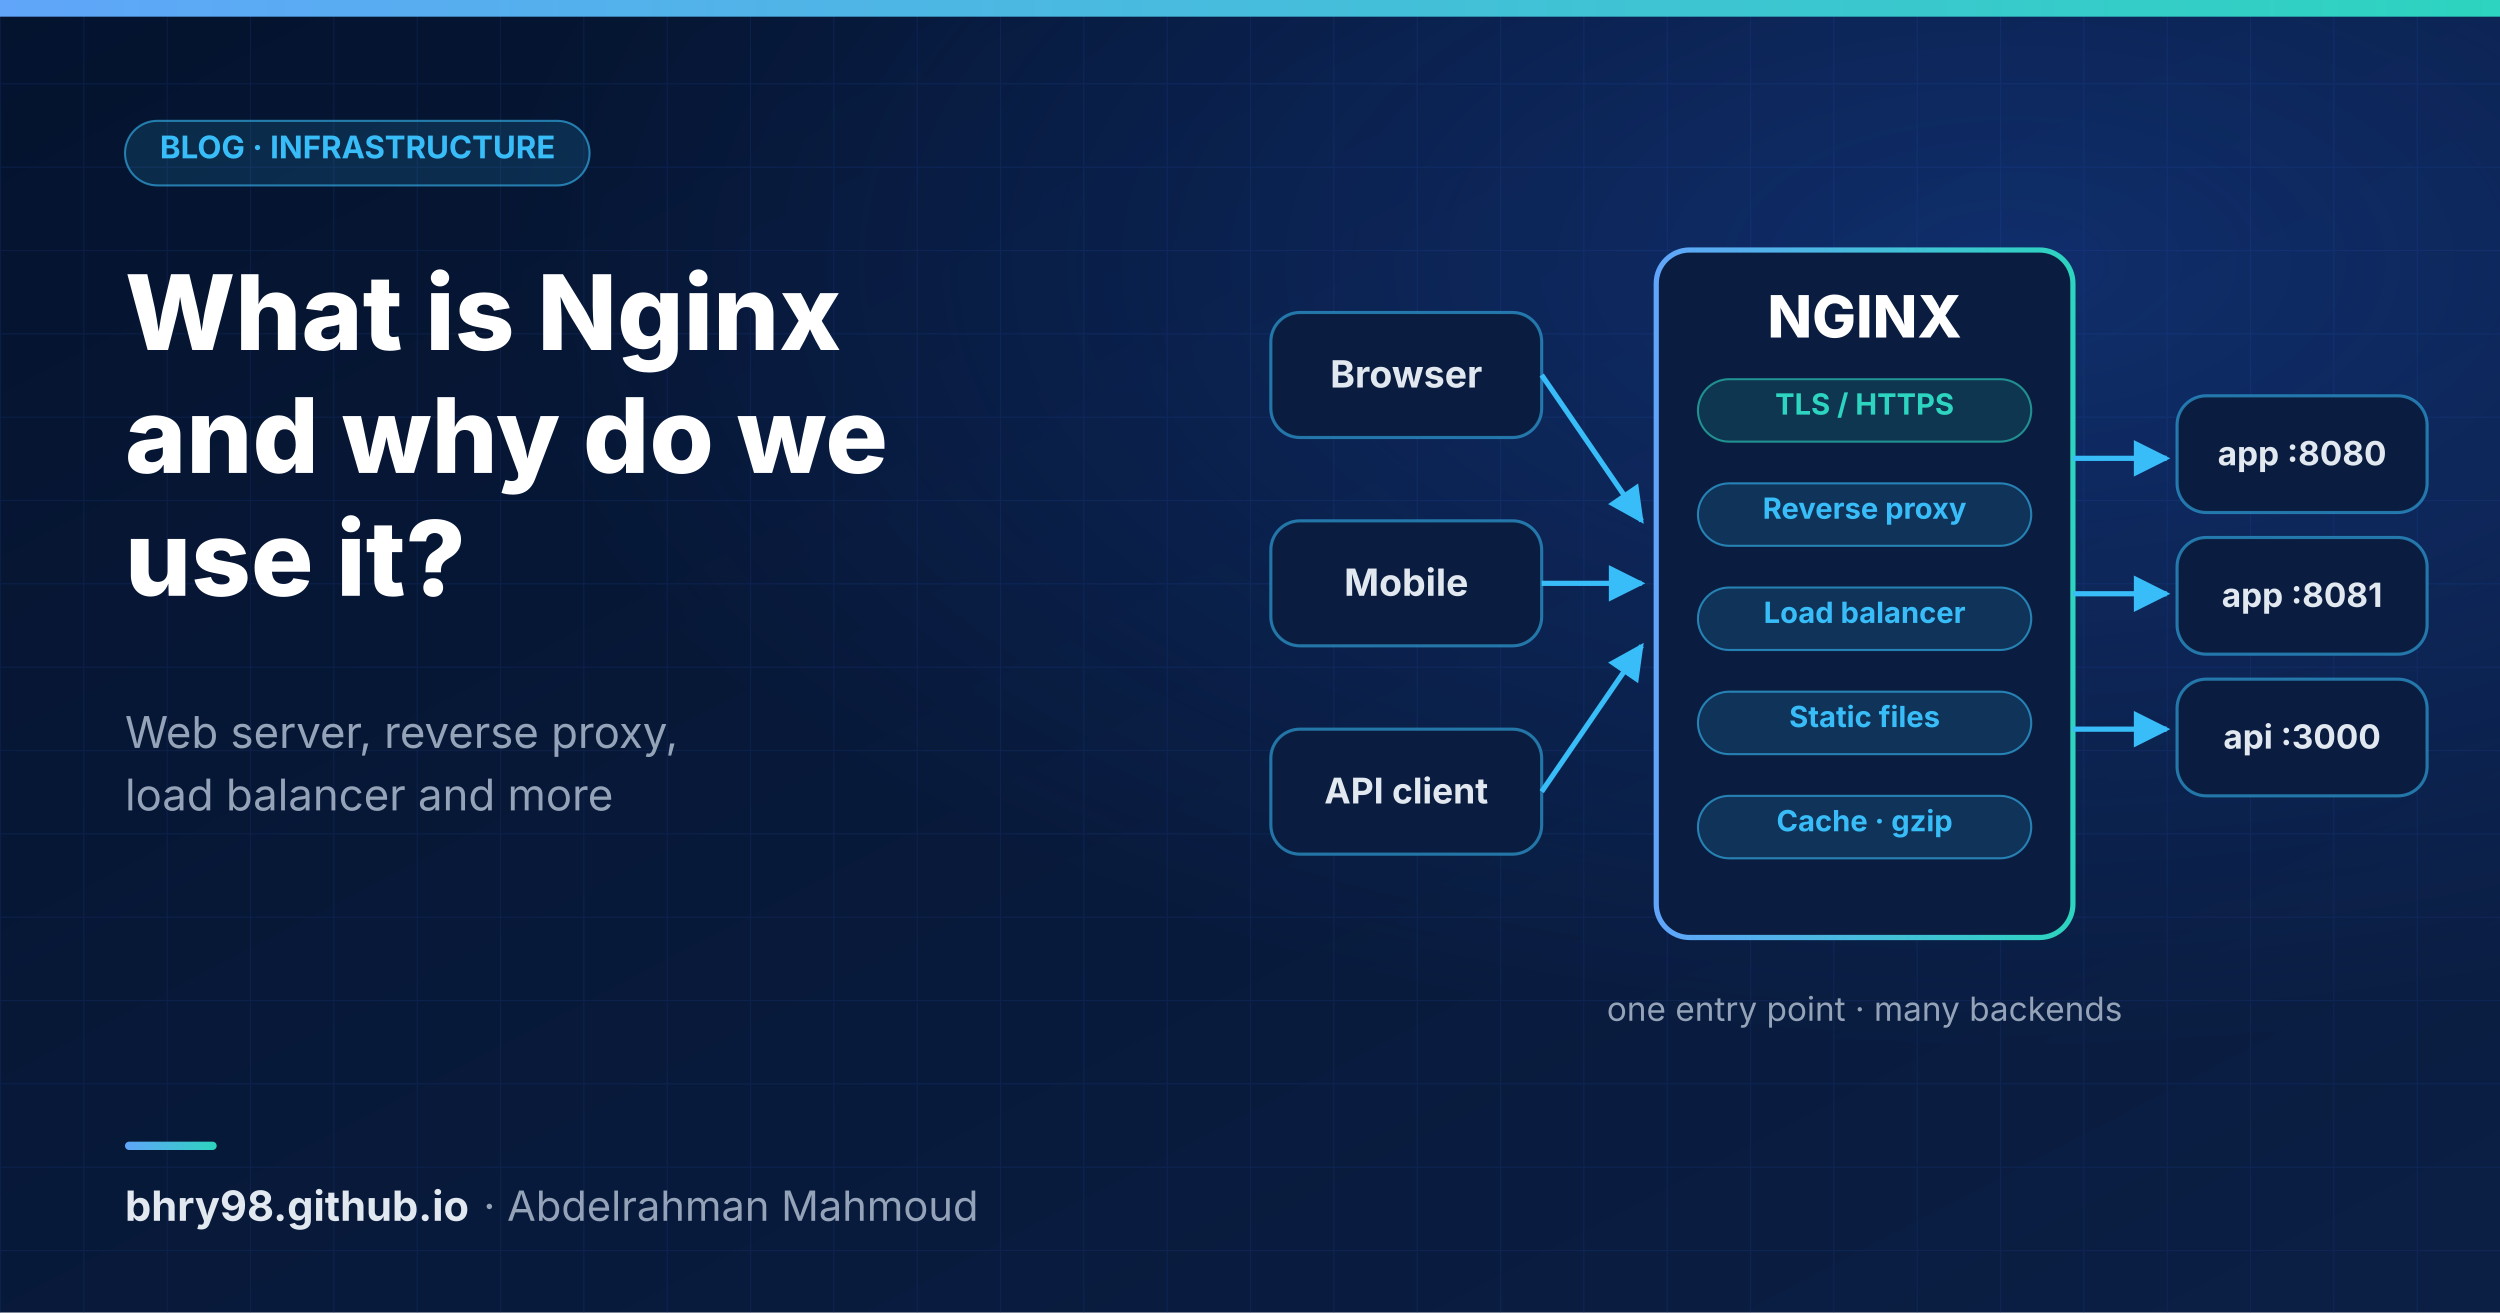
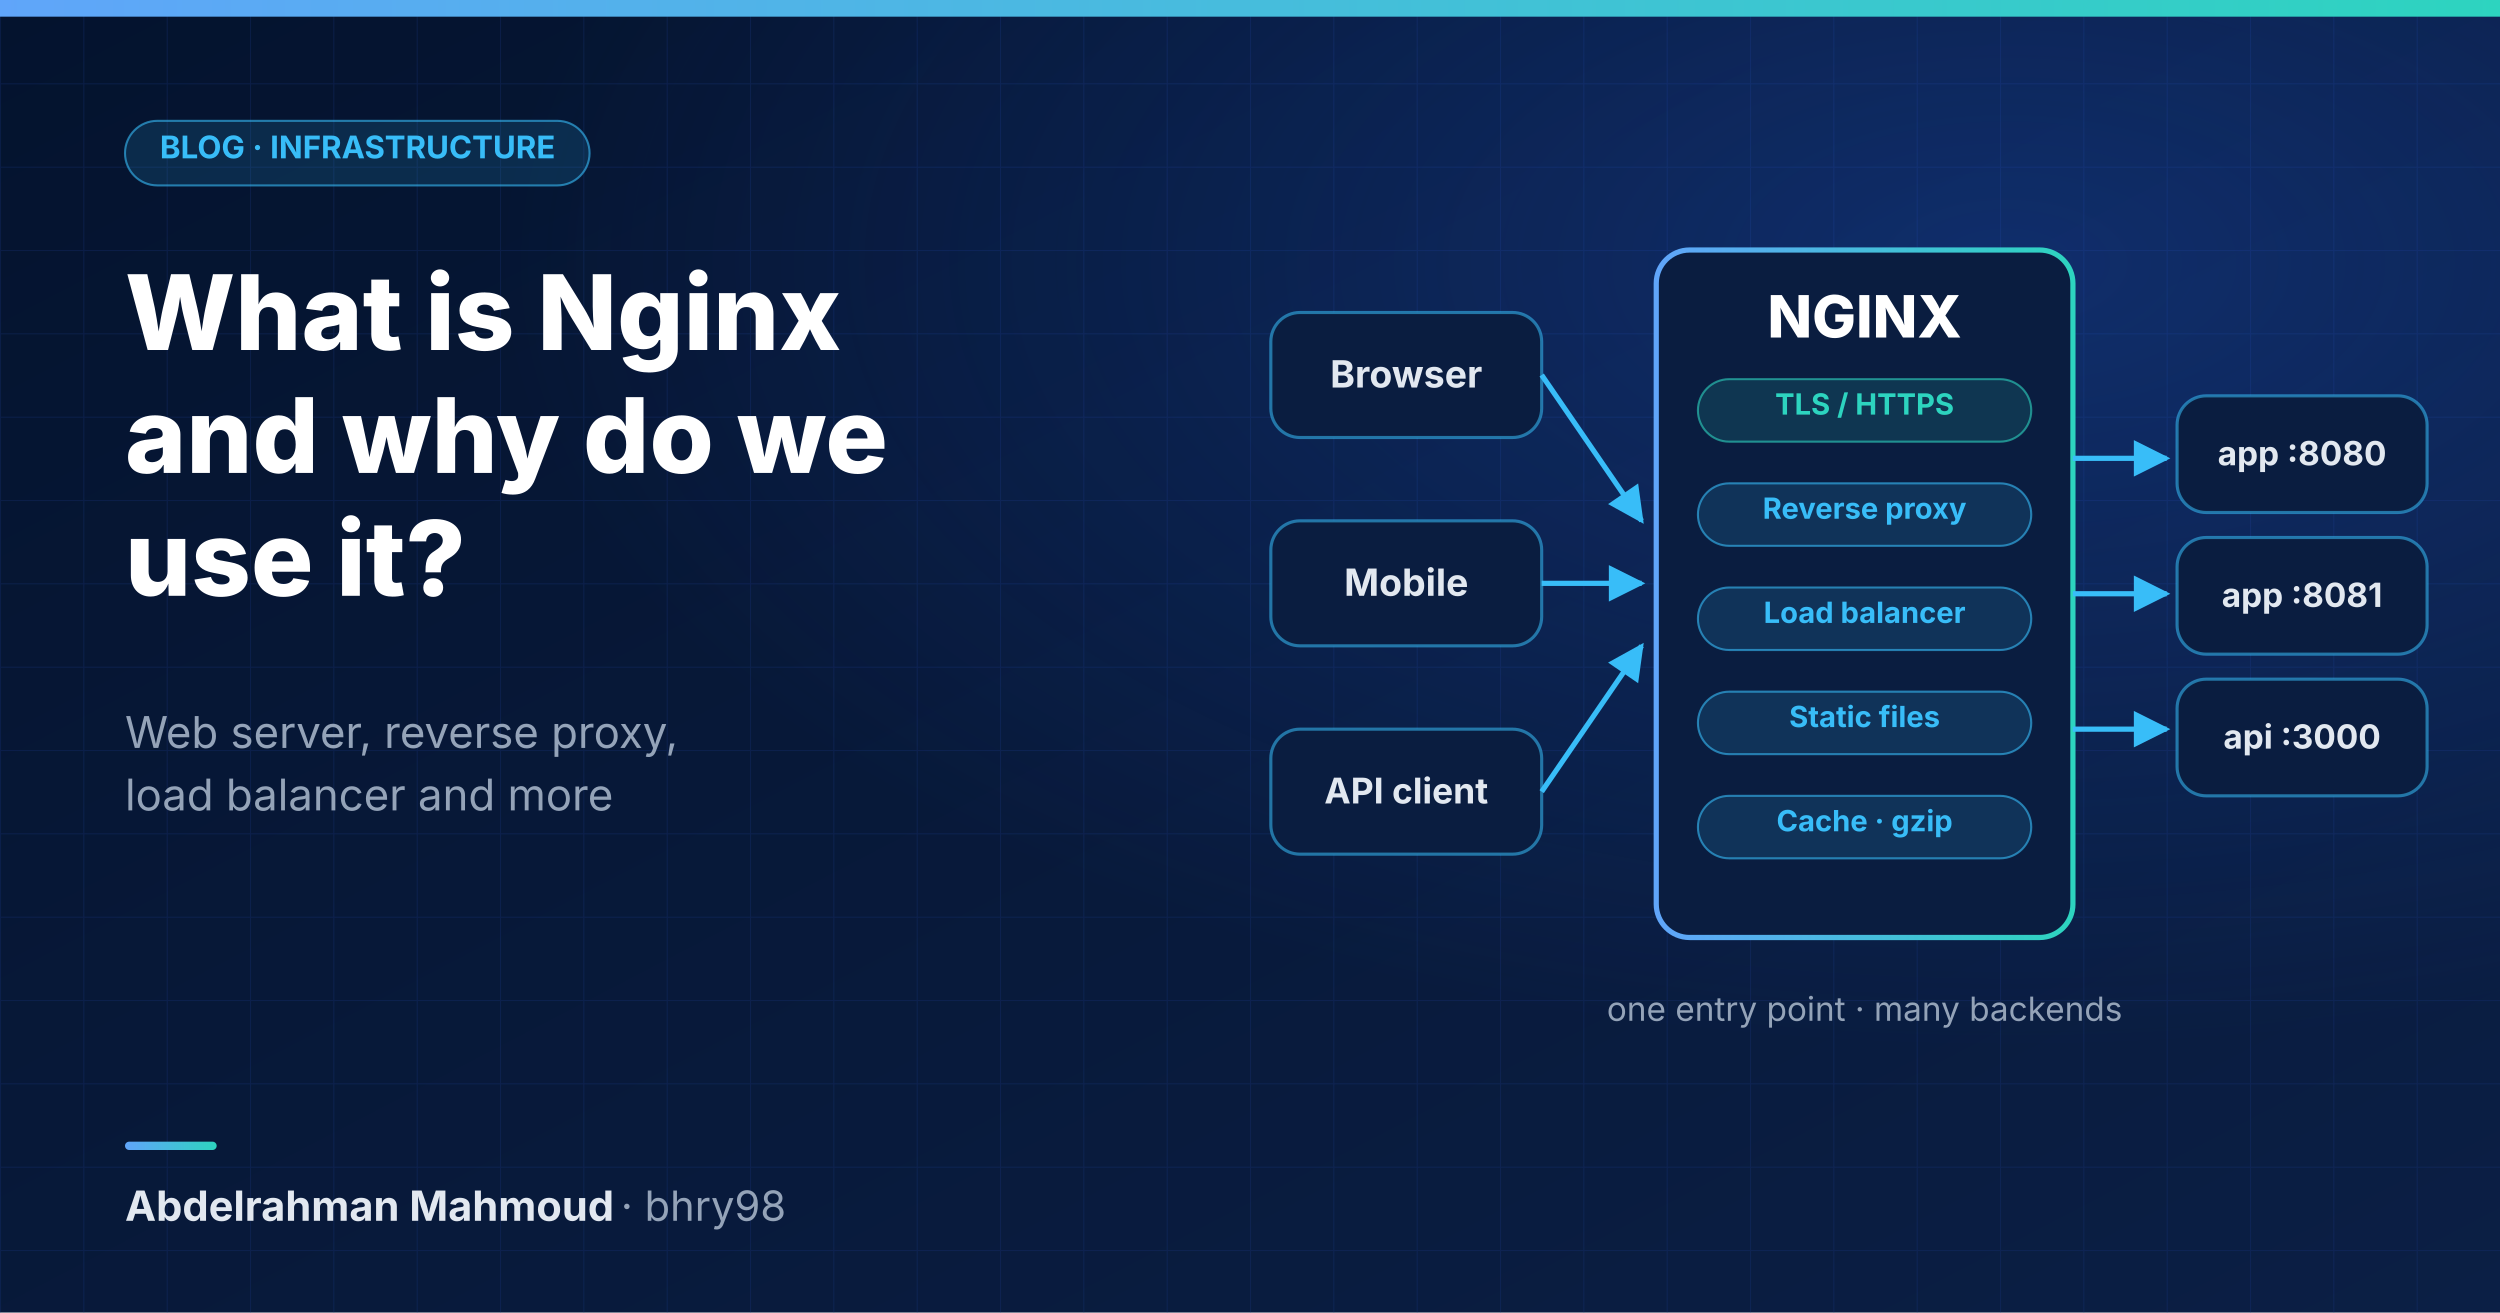
<svg xmlns="http://www.w3.org/2000/svg" width="1200" height="630" viewBox="0 0 1200 630" role="img" aria-labelledby="t d">
  <defs>
    <linearGradient id="bg" x1="0" y1="0" x2="1" y2="1">
      <stop offset="0" stop-color="#04132e" />
      <stop offset="1" stop-color="#0b1f45" />
    </linearGradient>
    <linearGradient id="brand" x1="0" y1="0" x2="1" y2="0">
      <stop offset="0" stop-color="#60a5fa" />
      <stop offset="1" stop-color="#2dd4bf" />
    </linearGradient>
    <radialGradient id="glow" cx="0.8" cy="0.2" r="0.6">
      <stop offset="0" stop-color="#2563eb" stop-opacity=".28" />
      <stop offset="1" stop-color="#2563eb" stop-opacity="0" />
    </radialGradient>
    <pattern id="grid" width="40" height="40" patternUnits="userSpaceOnUse">
      <path d="M40 0H0V40" fill="none" stroke="#1e3a8a" stroke-opacity=".25" />
    </pattern>
    <marker id="a" viewBox="0 0 10 10" refX="9" refY="5" markerWidth="7" markerHeight="7" orient="auto">
      <path d="M0 0L10 5L0 10z" fill="#38bdf8" />
    </marker>
  </defs>
  <rect width="1200" height="630" fill="url(#bg)" />
  <rect width="1200" height="630" fill="url(#grid)" />
  <rect width="1200" height="630" fill="url(#glow)" />
  <rect width="1200" height="8" fill="url(#brand)" />
  <rect x="60" y="58" width="223" height="31" rx="15.5" fill="#38bdf8" fill-opacity=".14" stroke="#38bdf8" stroke-opacity=".6" />
  <text x="171.65" y="76" font-size="15" fill="#38bdf8" font-weight="700" text-anchor="middle" font-family="Inter, 'Segoe UI', 'DejaVu Sans', Roboto, Helvetica, Arial, sans-serif">BLOG · INFRASTRUCTURE</text>
  <text x="60" y="168" font-size="50" fill="#ffffff" font-weight="800" text-anchor="start" font-family="Inter, 'Segoe UI', 'DejaVu Sans', Roboto, Helvetica, Arial, sans-serif">What is Nginx</text>
  <text x="60" y="227.0" font-size="50" fill="#ffffff" font-weight="800" text-anchor="start" font-family="Inter, 'Segoe UI', 'DejaVu Sans', Roboto, Helvetica, Arial, sans-serif">and why do we</text>
  <text x="60" y="286.0" font-size="50" fill="#ffffff" font-weight="800" text-anchor="start" font-family="Inter, 'Segoe UI', 'DejaVu Sans', Roboto, Helvetica, Arial, sans-serif">use it?</text>
  <text x="60" y="359.0" font-size="21" fill="#94a3b8" font-weight="400" text-anchor="start" font-family="Inter, 'Segoe UI', 'DejaVu Sans', Roboto, Helvetica, Arial, sans-serif">Web server, reverse proxy,</text>
  <text x="60" y="389.0" font-size="21" fill="#94a3b8" font-weight="400" text-anchor="start" font-family="Inter, 'Segoe UI', 'DejaVu Sans', Roboto, Helvetica, Arial, sans-serif">load balancer and more</text>
  <rect x="60" y="548" width="44" height="4" rx="2" fill="url(#brand)" />
-   <text x="60" y="586" font-size="20" fill="#e2e8f0" font-weight="700" text-anchor="start" font-family="Inter, 'Segoe UI', 'DejaVu Sans', Roboto, Helvetica, Arial, sans-serif">bhry98.github.io</text>
-   <text x="232" y="586" font-size="20" fill="#94a3b8" font-weight="400" text-anchor="start" font-family="Inter, 'Segoe UI', 'DejaVu Sans', Roboto, Helvetica, Arial, sans-serif">· Abdelrahman Mahmoud</text>
+   <text x="60" y="586" font-size="20" fill="#e2e8f0" font-weight="700" text-anchor="start" font-family="Inter, 'Segoe UI', 'DejaVu Sans', Roboto, Helvetica, Arial, sans-serif">Abdelrahman Mahmoud</text>
+   <text x="298" y="586" font-size="20" fill="#94a3b8" font-weight="400" text-anchor="start" font-family="Inter, 'Segoe UI', 'DejaVu Sans', Roboto, Helvetica, Arial, sans-serif">· bhry98</text>
  <g>
    <rect x="610" y="150" width="130" height="60" rx="14" fill="#0a1d40" stroke="#38bdf8" stroke-opacity=".55" stroke-width="1.5" />
    <text x="675.0" y="186.0" font-size="18" fill="#e2e8f0" font-weight="700" text-anchor="middle" font-family="Inter, 'Segoe UI', 'DejaVu Sans', Roboto, Helvetica, Arial, sans-serif">Browser</text>
    <rect x="610" y="250" width="130" height="60" rx="14" fill="#0a1d40" stroke="#38bdf8" stroke-opacity=".55" stroke-width="1.5" />
    <text x="675.0" y="286.0" font-size="18" fill="#e2e8f0" font-weight="700" text-anchor="middle" font-family="Inter, 'Segoe UI', 'DejaVu Sans', Roboto, Helvetica, Arial, sans-serif">Mobile</text>
    <rect x="610" y="350" width="130" height="60" rx="14" fill="#0a1d40" stroke="#38bdf8" stroke-opacity=".55" stroke-width="1.5" />
    <text x="675.0" y="385.667" font-size="17" fill="#e2e8f0" font-weight="700" text-anchor="middle" font-family="Inter, 'Segoe UI', 'DejaVu Sans', Roboto, Helvetica, Arial, sans-serif">API client</text>
    <path d="M740 180 L788 250" stroke="#38bdf8" stroke-width="2.5" fill="none" marker-end="url(#a)" />
    <path d="M740 280 H788" stroke="#38bdf8" stroke-width="2.5" fill="none" marker-end="url(#a)" />
    <path d="M740 380 L788 310" stroke="#38bdf8" stroke-width="2.5" fill="none" marker-end="url(#a)" />
    <rect x="795" y="120" width="200" height="330" rx="16" fill="#0a1d40" stroke="url(#brand)" stroke-width="2.5" />
    <text x="895" y="162" font-size="28" fill="#ffffff" font-weight="800" text-anchor="middle" font-family="Inter, 'Segoe UI', 'DejaVu Sans', Roboto, Helvetica, Arial, sans-serif">NGINX</text>
    <rect x="815" y="182" width="160" height="30" rx="15.0" fill="#2dd4bf" fill-opacity=".14" stroke="#2dd4bf" stroke-opacity=".6" />
    <text x="895.0" y="199" font-size="14" fill="#2dd4bf" font-weight="700" text-anchor="middle" font-family="Inter, 'Segoe UI', 'DejaVu Sans', Roboto, Helvetica, Arial, sans-serif">TLS / HTTPS</text>
    <rect x="815" y="232" width="160" height="30" rx="15.0" fill="#38bdf8" fill-opacity=".14" stroke="#38bdf8" stroke-opacity=".6" />
    <text x="895.0" y="249" font-size="14" fill="#38bdf8" font-weight="700" text-anchor="middle" font-family="Inter, 'Segoe UI', 'DejaVu Sans', Roboto, Helvetica, Arial, sans-serif">Reverse proxy</text>
    <rect x="815" y="282" width="160" height="30" rx="15.0" fill="#38bdf8" fill-opacity=".14" stroke="#38bdf8" stroke-opacity=".6" />
    <text x="895.0" y="299" font-size="14" fill="#38bdf8" font-weight="700" text-anchor="middle" font-family="Inter, 'Segoe UI', 'DejaVu Sans', Roboto, Helvetica, Arial, sans-serif">Load balancer</text>
    <rect x="815" y="332" width="160" height="30" rx="15.0" fill="#38bdf8" fill-opacity=".14" stroke="#38bdf8" stroke-opacity=".6" />
    <text x="895.0" y="349" font-size="14" fill="#38bdf8" font-weight="700" text-anchor="middle" font-family="Inter, 'Segoe UI', 'DejaVu Sans', Roboto, Helvetica, Arial, sans-serif">Static files</text>
    <rect x="815" y="382" width="160" height="30" rx="15.0" fill="#38bdf8" fill-opacity=".14" stroke="#38bdf8" stroke-opacity=".6" />
    <text x="895.0" y="399" font-size="14" fill="#38bdf8" font-weight="700" text-anchor="middle" font-family="Inter, 'Segoe UI', 'DejaVu Sans', Roboto, Helvetica, Arial, sans-serif">Cache · gzip</text>
    <path d="M995 220 H1040" stroke="#38bdf8" stroke-width="2.5" fill="none" marker-end="url(#a)" />
    <path d="M995 285 H1040" stroke="#38bdf8" stroke-width="2.5" fill="none" marker-end="url(#a)" />
    <path d="M995 350 H1040" stroke="#38bdf8" stroke-width="2.5" fill="none" marker-end="url(#a)" />
    <rect x="1045" y="190" width="120" height="56" rx="14" fill="#0a1d40" stroke="#38bdf8" stroke-opacity=".55" stroke-width="1.5" />
    <text x="1105.0" y="223.333" font-size="16" fill="#e2e8f0" font-weight="700" text-anchor="middle" font-family="Inter, 'Segoe UI', 'DejaVu Sans', Roboto, Helvetica, Arial, sans-serif">app :8080</text>
    <rect x="1045" y="258" width="120" height="56" rx="14" fill="#0a1d40" stroke="#38bdf8" stroke-opacity=".55" stroke-width="1.5" />
    <text x="1105.0" y="291.333" font-size="16" fill="#e2e8f0" font-weight="700" text-anchor="middle" font-family="Inter, 'Segoe UI', 'DejaVu Sans', Roboto, Helvetica, Arial, sans-serif">app :8081</text>
    <rect x="1045" y="326" width="120" height="56" rx="14" fill="#0a1d40" stroke="#38bdf8" stroke-opacity=".55" stroke-width="1.5" />
    <text x="1105.0" y="359.333" font-size="16" fill="#e2e8f0" font-weight="700" text-anchor="middle" font-family="Inter, 'Segoe UI', 'DejaVu Sans', Roboto, Helvetica, Arial, sans-serif">api :3000</text>
    <text x="895" y="490" font-size="16" fill="#94a3b8" font-weight="400" text-anchor="middle" font-family="Inter, 'Segoe UI', 'DejaVu Sans', Roboto, Helvetica, Arial, sans-serif">one entry point · many backends</text>
  </g>
</svg>
